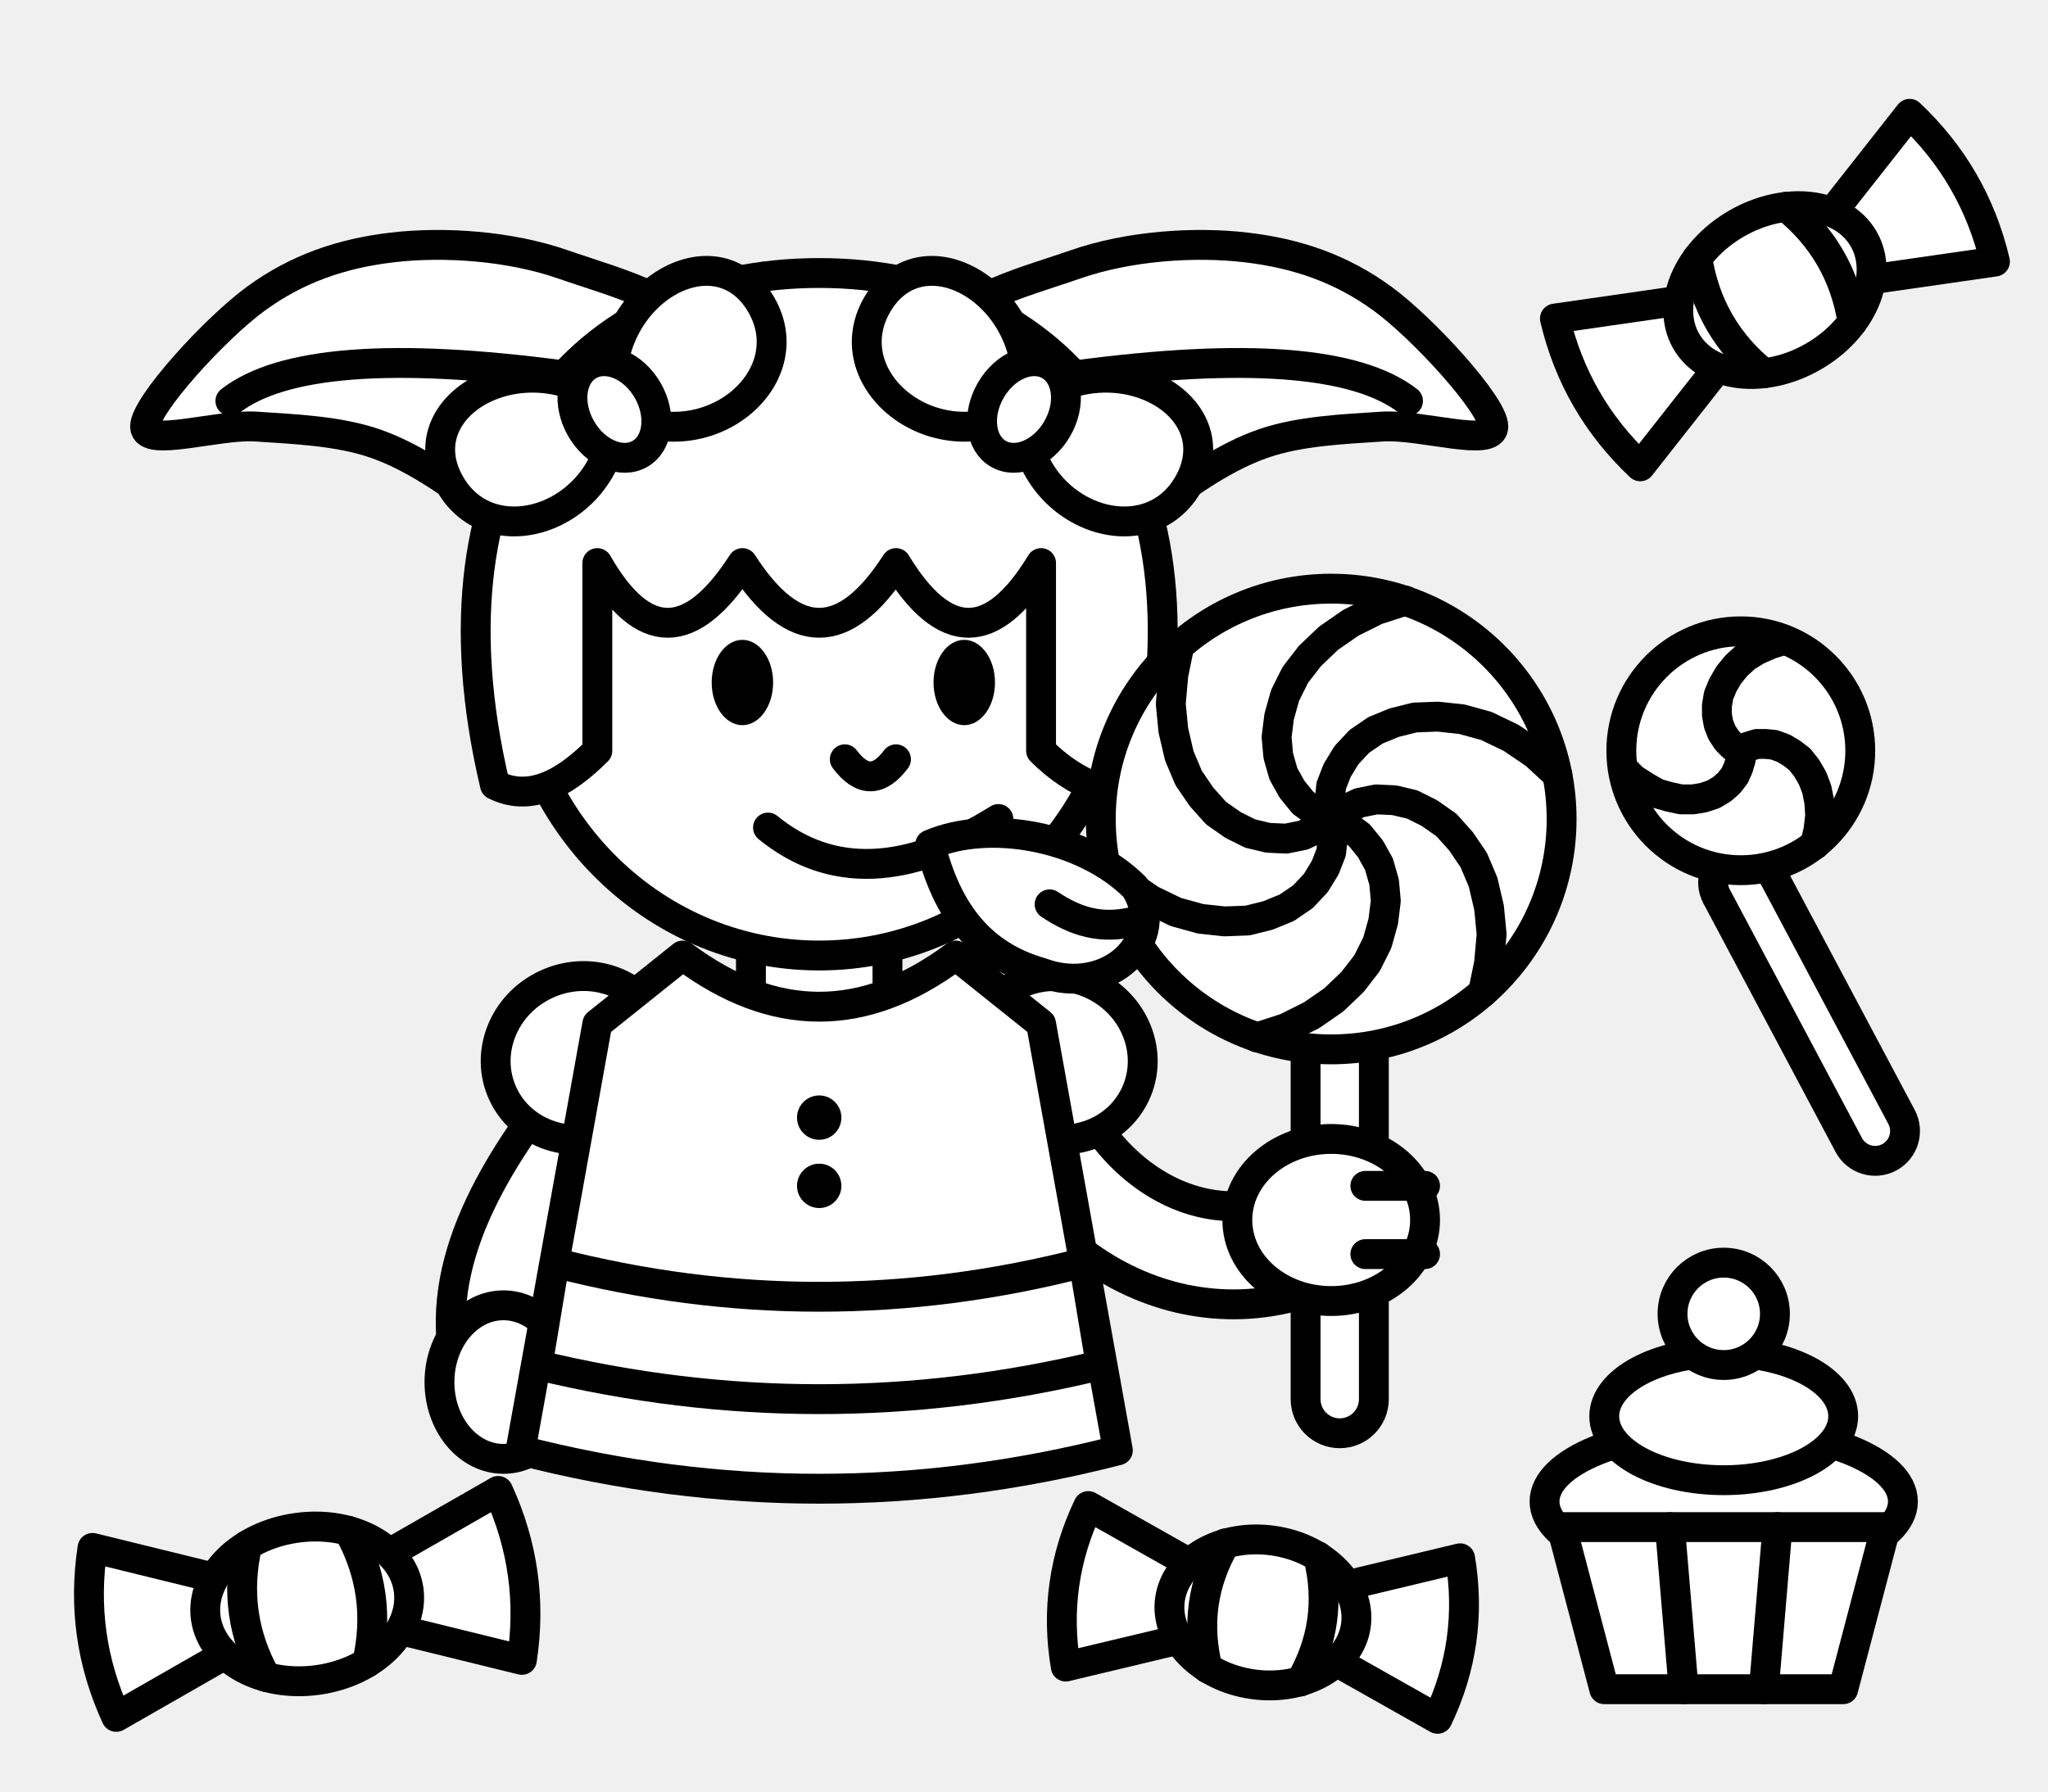
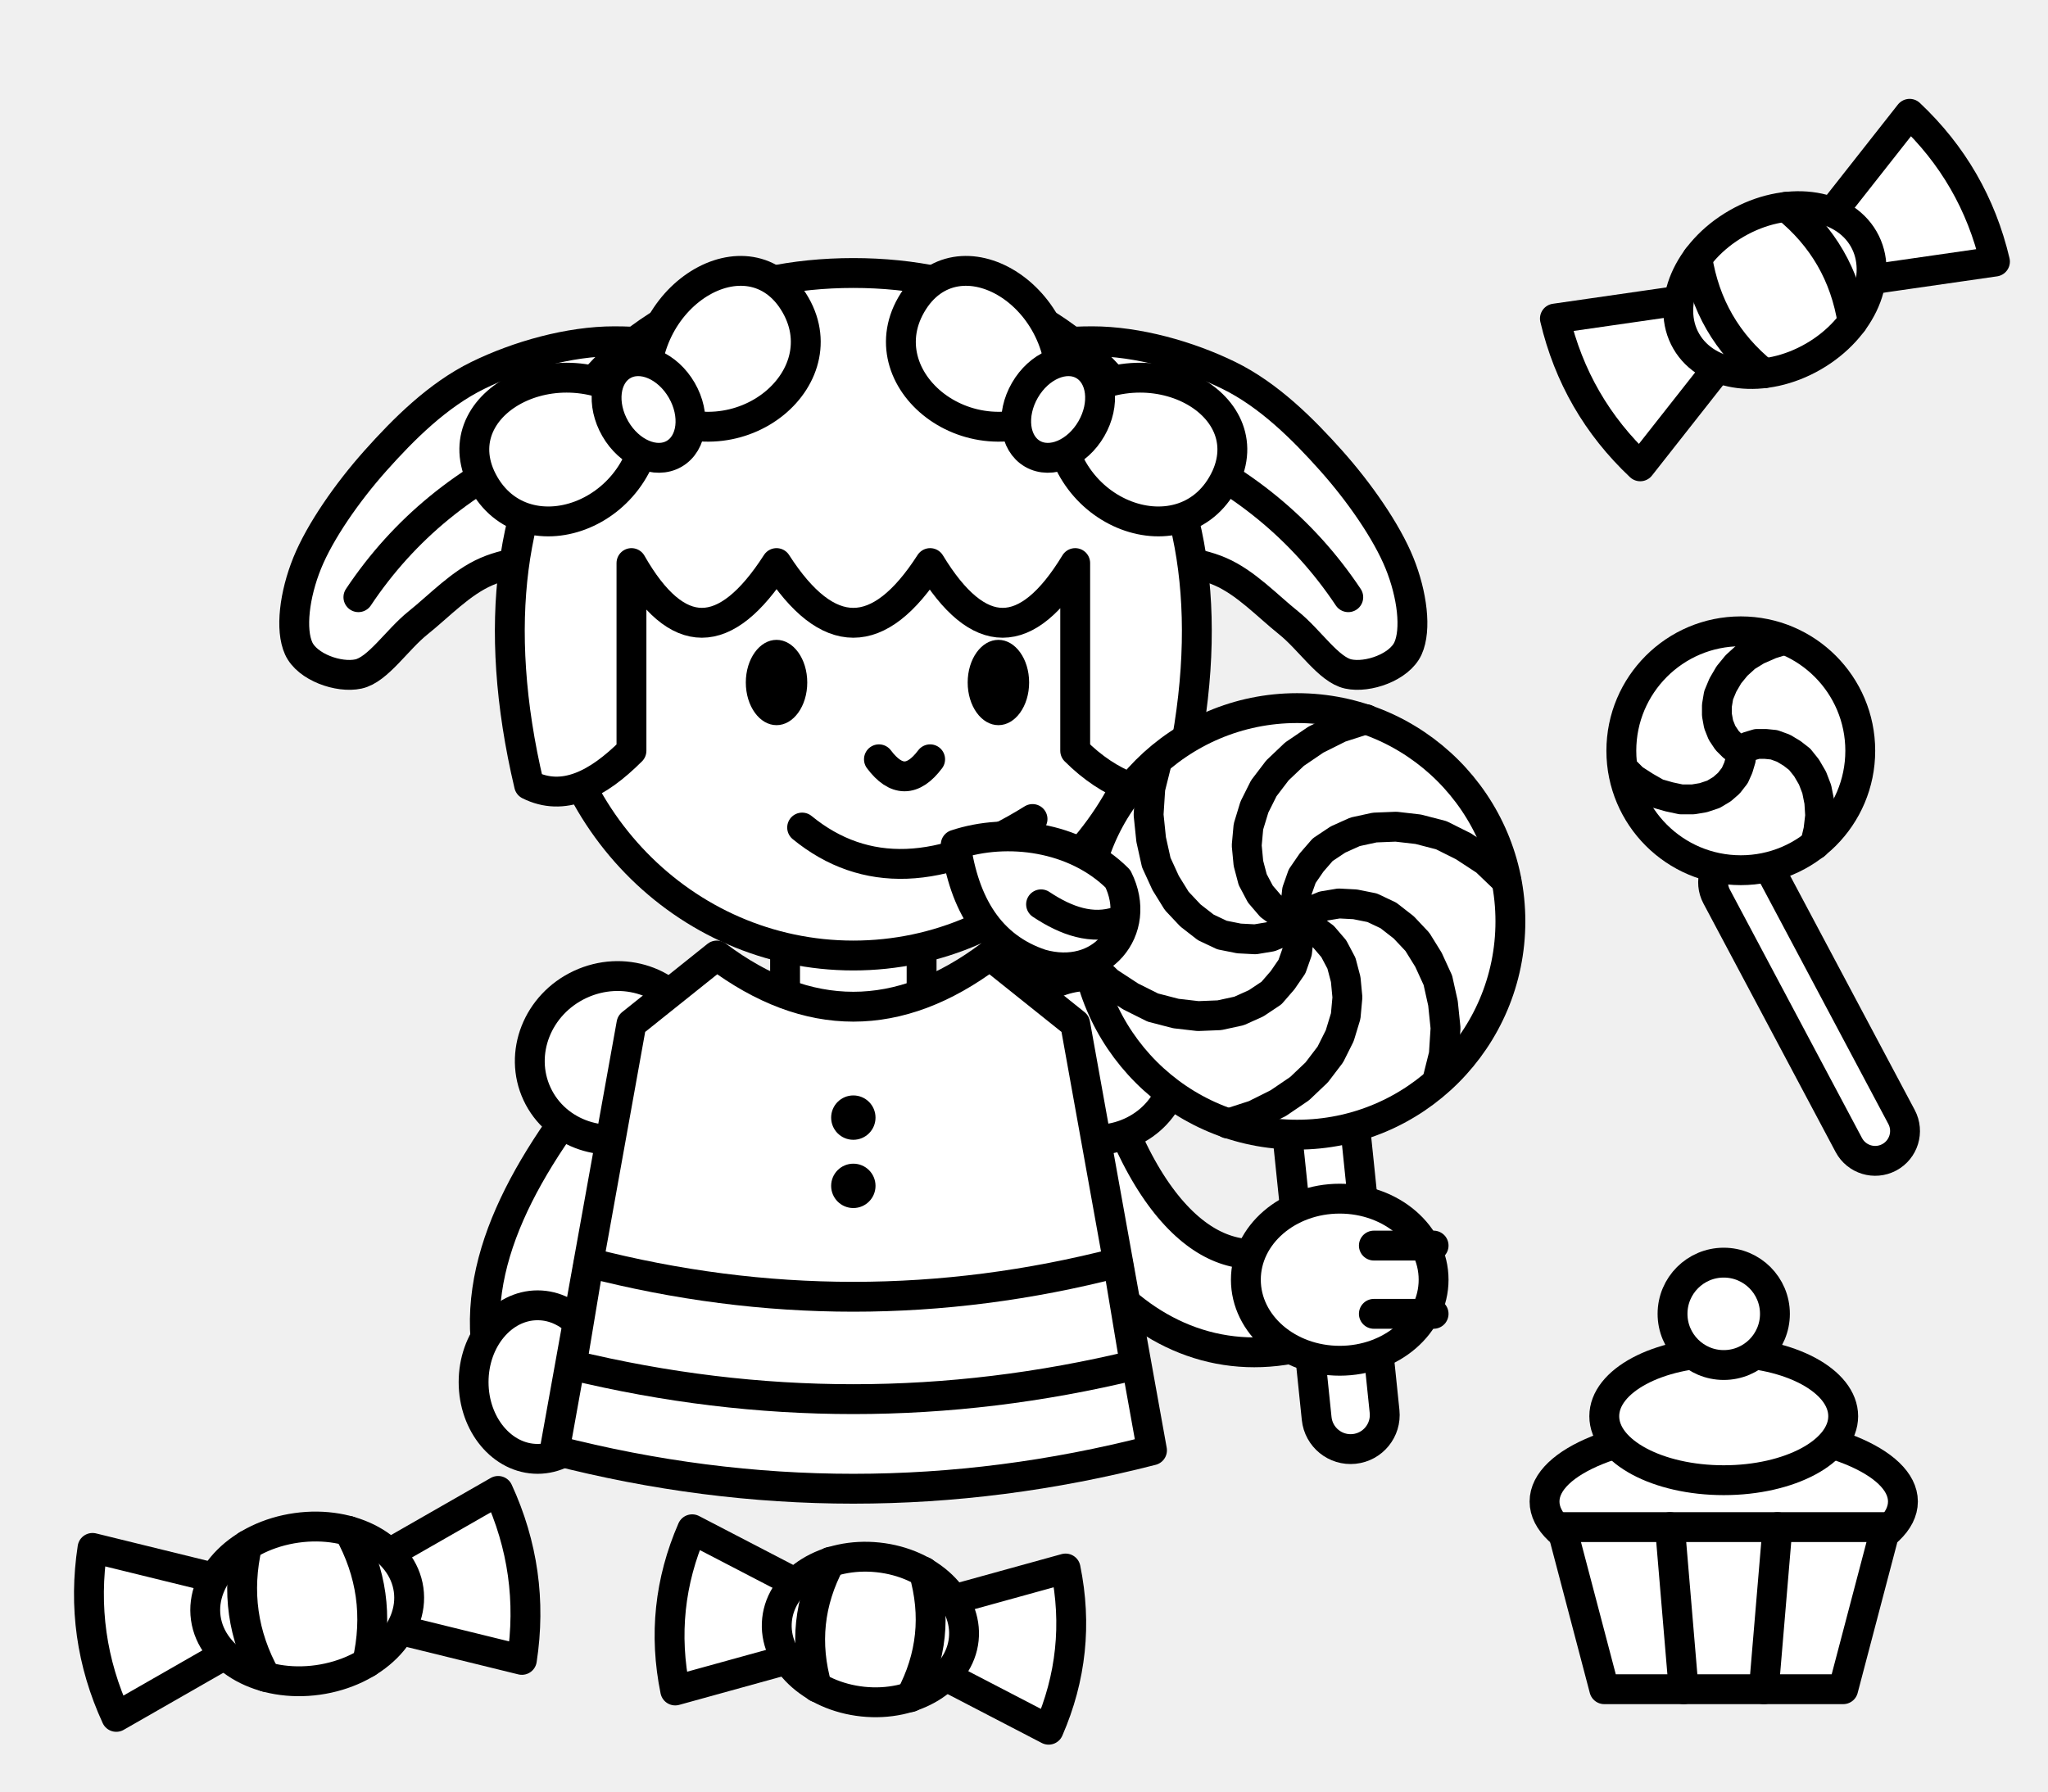
<svg xmlns="http://www.w3.org/2000/svg" viewBox="0 0 240 210" fill="#fff" stroke="#000" stroke-width="3.5" stroke-linecap="round" stroke-linejoin="round">
  <g>
    <g transform="translate(36 188) rotate(-8)">
      <path d="M9,-4 L24,-10 Q27,0 24,10 L9,4 Z" />
      <path d="M-9,-4 L-24,-10 Q-27,0 -24,10 L-9,4 Z" />
      <ellipse cx="0" cy="0" rx="12" ry="9" />
      <path d="M6,-7.8 Q9,0 6,7.8" fill="none" />
      <path d="M-6,-7.8 Q-9,0 -6,7.8" fill="none" />
    </g>
-     <g transform="translate(148 189) rotate(8)">
+     <g transform="translate(102 191) rotate(6)">
      <path d="M8,-4 L22,-9.5 Q25,0 22,9.5 L8,4 Z" />
      <path d="M-8,-4 L-22,-9.5 Q-25,0 -22,9.5 L-8,4 Z" />
      <ellipse cx="0" cy="0" rx="11" ry="8.5" />
      <path d="M5.5,-7.4 Q8.5,0 5.5,7.4" fill="none" />
      <path d="M-5.5,-7.4 Q-8.5,0 -5.5,7.4" fill="none" />
    </g>
    <g transform="translate(208 34) rotate(-30)">
      <path d="M9,-4 L24,-10 Q27,0 24,10 L9,4 Z" />
      <path d="M-9,-4 L-24,-10 Q-27,0 -24,10 L-9,4 Z" />
      <ellipse cx="0" cy="0" rx="12" ry="9" />
      <path d="M6,-7.8 Q9,0 6,7.8" fill="none" />
      <path d="M-6,-7.8 Q-9,0 -6,7.8" fill="none" />
    </g>
    <rect x="208.5" y="98" width="7" height="40" rx="3.5" transform="rotate(-28 212 118)" />
    <circle cx="204" cy="88" r="14" />
    <path d="M204,88 L204.9,87.5 L205.9,87.2 L206.9,87.2 L207.9,87.3 L209,87.7 L210,88.3 L210.9,89 L211.7,90 L212.4,91.2 L212.9,92.5 L213.2,94 L213.3,95.6 L213.1,97.3 L212.7,99" fill="none" />
    <path d="M204,88 L204,89 L203.7,90 L203.3,90.9 L202.6,91.8 L201.8,92.5 L200.8,93.1 L199.6,93.5 L198.4,93.7 L197,93.7 L195.6,93.4 L194.2,93 L192.8,92.2 L191.4,91.3 L190.2,90.1" fill="none" />
    <path d="M204,88 L203.1,87.5 L202.4,86.8 L201.8,85.9 L201.4,84.9 L201.2,83.8 L201.2,82.7 L201.4,81.5 L201.9,80.3 L202.6,79.1 L203.5,78 L204.6,77 L205.9,76.2 L207.5,75.5 L209.1,75" fill="none" />
    <ellipse cx="202" cy="176" rx="21" ry="8.5" />
    <ellipse cx="202" cy="166" rx="14" ry="7.5" />
    <path d="M183,179 L221,179 L216,198 L188,198 Z" />
    <path d="M195.7,179 L197.3,198" fill="none" />
    <path d="M208.3,179 L206.7,198" fill="none" />
    <circle cx="202" cy="154" r="6" />
  </g>
-   <g transform="translate(0 2)">
-     <path d="M84,40 C82,33.5 72.3,31.2 66,29 C59.7,26.8 52,26.3 46,27 C40,27.7 34.8,29.5 30,33 C25.2,36.5 17,45.5 17,48 C17,50.5 25.5,47.7 30,48 C34.5,48.3 39.7,48.5 44,50 C48.3,51.5 52.3,54.3 56,57 C59.7,59.7 62.3,64.2 66,66 C69.7,67.8 75,72.3 78,68 C81,63.7 86,46.5 84,40 Z" />
-     <path d="M66,42 Q36,38 27,45" fill="none" />
-     <path d="M108,40 C110,33.5 119.7,31.2 126,29 C132.3,26.8 140,26.3 146,27 C152,27.7 157.2,29.5 162,33 C166.8,36.5 175,45.5 175,48 C175,50.5 166.5,47.7 162,48 C157.5,48.3 152.3,48.5 148,50 C143.7,51.5 139.7,54.3 136,57 C132.3,59.7 129.7,64.2 126,66 C122.3,67.8 117,72.3 114,68 C111,63.7 106,46.5 108,40 Z" />
-     <path d="M126,42 Q156,38 165,45" fill="none" />
+   <g transform="translate(4 2)">
+     <path d="M84,42 C81.3,39 73.3,38 68,38 C62.7,38 56.7,39.7 52,42 C47.3,44.3 43.3,48.3 40,52 C36.7,55.7 33.5,60.3 32,64 C30.5,67.7 30,71.8 31,74 C32,76.2 35.7,77.5 38,77 C40.3,76.5 42.5,73 45,71 C47.5,69 50,66.3 53,65 C56,63.7 59.3,63.7 63,63 C66.7,62.3 71.5,62.2 75,61 C78.5,59.8 82.5,59.2 84,56 C85.5,52.8 86.7,45 84,42 Z" />
+     <path d="M60,50 Q46,56 38,68" fill="none" />
+     <path d="M108,42 C110.7,39 118.7,38 124,38 C129.3,38 135.3,39.7 140,42 C144.7,44.3 148.7,48.3 152,52 C155.3,55.7 158.5,60.3 160,64 C161.5,67.7 162,71.8 161,74 C160,76.2 156.3,77.5 154,77 C151.7,76.5 149.5,73 147,71 C144.5,69 142,66.3 139,65 C136,63.7 132.7,63.7 129,63 C125.3,62.3 120.5,62.2 117,61 C113.5,59.8 109.5,59.2 108,56 C106.5,52.8 105.3,45 108,42 Z" />
+     <path d="M132,50 Q146,56 154,68" fill="none" />
    <path d="M88,100 L104,100 L104,118 L88,118 Z" />
    <g fill="none">
      <path d="M72,126 C62,138 57,148 59,157" stroke="#000" stroke-width="15" />
      <path d="M72,126 C62,138 57,148 59,157" stroke="#fff" stroke-width="8" />
    </g>
    <ellipse cx="59" cy="160" rx="7.5" ry="9" />
    <ellipse cx="68" cy="122" rx="10" ry="9.5" transform="rotate(-25 68 122)" />
-     <rect x="153" y="100" width="8" height="66" rx="4" transform="rotate(0 157 133)" />
+     <rect x="147.5" y="106" width="8" height="62" rx="4" transform="rotate(-5.9 151.5 137)" />
    <g fill="none">
-       <path d="M120,126 C126,142 142,150 156,142" stroke="#000" stroke-width="15" />
-       <path d="M120,126 C126,142 142,150 156,142" stroke="#fff" stroke-width="8" />
+       <path d="M120,126 C126,146 138,156 153,148" stroke="#000" stroke-width="15" />
+       <path d="M120,126 C126,146 138,156 153,148" stroke="#fff" stroke-width="8" />
    </g>
    <ellipse cx="124" cy="122" rx="10" ry="9.5" transform="rotate(25 124 122)" />
    <path d="M80,110 Q96,122 112,110 L122,118 L131,168 Q96,177 61,168 L70,118 Z" />
    <path d="M65,146 Q96,154 127,146 L129,158 Q96,166 63,158 Z" />
    <circle cx="96" cy="129" r="2.6" fill="#000" stroke="none" />
    <circle cx="96" cy="137" r="2.6" fill="#000" stroke="none" />
    <ellipse cx="96" cy="73" rx="36" ry="37" />
    <path d="M58,90 C49,52 68,30 96,30 C124,30 143,52 134,90 C131,92 126,90 122,86 L122,64 Q113.5,78 105,64 Q96,78 87,64 Q78,78 70,64 L70,86 C66,90 62,92 58,90 Z" />
    <g transform="translate(72 46) rotate(-30)">
      <path d="M0,0 C-4,-12 -20,-13 -21,-3 C-22,8 -6,11 0,0 Z" />
      <path d="M0,0 C4,-12 20,-13 21,-3 C22,8 6,11 0,0 Z" />
      <ellipse cx="0" cy="0" rx="4.5" ry="6" />
    </g>
    <g transform="translate(120 46) rotate(30)">
      <path d="M0,0 C-4,-12 -20,-13 -21,-3 C-22,8 -6,11 0,0 Z" />
      <path d="M0,0 C4,-12 20,-13 21,-3 C22,8 6,11 0,0 Z" />
      <ellipse cx="0" cy="0" rx="4.5" ry="6" />
    </g>
    <ellipse cx="87" cy="78" rx="3.6" ry="5" fill="#000" stroke="none" />
    <ellipse cx="113" cy="78" rx="3.6" ry="5" fill="#000" stroke="none" />
    <path d="M99,87 Q102,91 105,87" fill="none" />
    <path d="M90,95 Q101,104 117,94" fill="none" />
-     <circle cx="156" cy="94" r="27" />
-     <path d="M156,94 L157.8,94.8 L159.3,95.9 L160.6,97.5 L161.6,99.3 L162.2,101.4 L162.4,103.6 L162.1,106 L161.4,108.5 L160.2,110.9 L158.5,113.1 L156.3,115.2 L153.7,117 L150.7,118.5 L147.3,119.6" fill="none" />
-     <path d="M156,94 L156.2,95.9 L156,97.9 L155.3,99.7 L154.2,101.5 L152.7,103.1 L150.8,104.4 L148.6,105.3 L146.2,105.9 L143.5,106 L140.7,105.7 L137.8,104.9 L134.9,103.5 L132.1,101.6 L129.5,99.2" fill="none" />
-     <path d="M156,94 L154.4,95.1 L152.7,95.9 L150.7,96.3 L148.6,96.2 L146.5,95.7 L144.5,94.7 L142.5,93.3 L140.8,91.4 L139.3,89.2 L138.2,86.6 L137.5,83.6 L137.2,80.5 L137.5,77.1 L138.2,73.7" fill="none" />
-     <path d="M156,94 L154.2,93.2 L152.7,92.1 L151.4,90.5 L150.4,88.7 L149.8,86.6 L149.6,84.4 L149.9,82 L150.6,79.5 L151.8,77.1 L153.5,74.9 L155.7,72.8 L158.3,71 L161.3,69.5 L164.7,68.4" fill="none" />
-     <path d="M156,94 L155.8,92.1 L156,90.1 L156.7,88.3 L157.8,86.5 L159.3,84.9 L161.2,83.6 L163.4,82.7 L165.8,82.1 L168.5,82 L171.3,82.3 L174.2,83.1 L177.1,84.5 L179.9,86.4 L182.5,88.8" fill="none" />
-     <path d="M156,94 L157.6,92.9 L159.3,92.1 L161.3,91.7 L163.4,91.8 L165.5,92.3 L167.5,93.3 L169.5,94.7 L171.2,96.6 L172.7,98.8 L173.8,101.4 L174.5,104.4 L174.8,107.5 L174.5,110.9 L173.8,114.3" fill="none" />
-     <ellipse cx="156" cy="141" rx="11" ry="9.5" />
-     <path d="M167,137 L160,137 M167,145 L160,145" fill="none" />
-     <path d="M109,97 C116,94 127,96 133,102 C137,108 130,115 122,112 C115,110 111,105 109,97 Z" />
-     <path d="M133,106 C129,107 126,106 123,104" fill="none" />
+     <circle cx="148" cy="106" r="25" />
+     <path d="M148,106 L149.6,106.7 L151.1,107.8 L152.3,109.2 L153.2,110.9 L153.7,112.8 L153.9,114.9 L153.7,117.1 L153,119.4 L151.9,121.6 L150.3,123.7 L148.3,125.6 L145.8,127.3 L143,128.7 L139.9,129.7" fill="none" />
+     <path d="M148,106 L148.2,107.8 L148,109.6 L147.4,111.3 L146.3,112.9 L145,114.4 L143.2,115.6 L141.2,116.5 L138.9,117 L136.4,117.1 L133.8,116.8 L131.1,116.1 L128.5,114.8 L125.9,113.1 L123.5,110.8" fill="none" />
+     <path d="M148,106 L146.6,107.1 L144.9,107.8 L143.1,108.1 L141.2,108 L139.2,107.6 L137.3,106.7 L135.5,105.3 L133.9,103.6 L132.6,101.5 L131.5,99.1 L130.9,96.4 L130.6,93.5 L130.8,90.4 L131.6,87.2" fill="none" />
+     <path d="M148,106 L146.4,105.3 L144.9,104.2 L143.7,102.8 L142.8,101.1 L142.3,99.2 L142.1,97.1 L142.3,94.9 L143,92.6 L144.1,90.4 L145.7,88.3 L147.7,86.4 L150.2,84.7 L153,83.3 L156.1,82.3" fill="none" />
+     <path d="M148,106 L147.8,104.2 L148,102.4 L148.6,100.7 L149.7,99.1 L151,97.6 L152.8,96.4 L154.8,95.5 L157.1,95 L159.6,94.9 L162.2,95.2 L164.9,95.9 L167.5,97.2 L170.1,98.9 L172.5,101.2" fill="none" />
+     <path d="M148,106 L149.4,104.9 L151.1,104.2 L152.9,103.9 L154.8,104 L156.8,104.4 L158.7,105.3 L160.5,106.7 L162.1,108.4 L163.4,110.5 L164.5,112.9 L165.1,115.6 L165.4,118.5 L165.2,121.6 L164.4,124.8" fill="none" />
+     <ellipse cx="153" cy="148" rx="11" ry="9.5" />
+     <path d="M164,144 L157,144 M164,152 L157,152" fill="none" />
+     <path d="M108,97 C114,95 122,96 127,101 C130,107 125,113 118,111 C112,109 109,104 108,97 Z" />
+     <path d="M127,106 C124,107 121,106 118,104" fill="none" />
  </g>
</svg>
